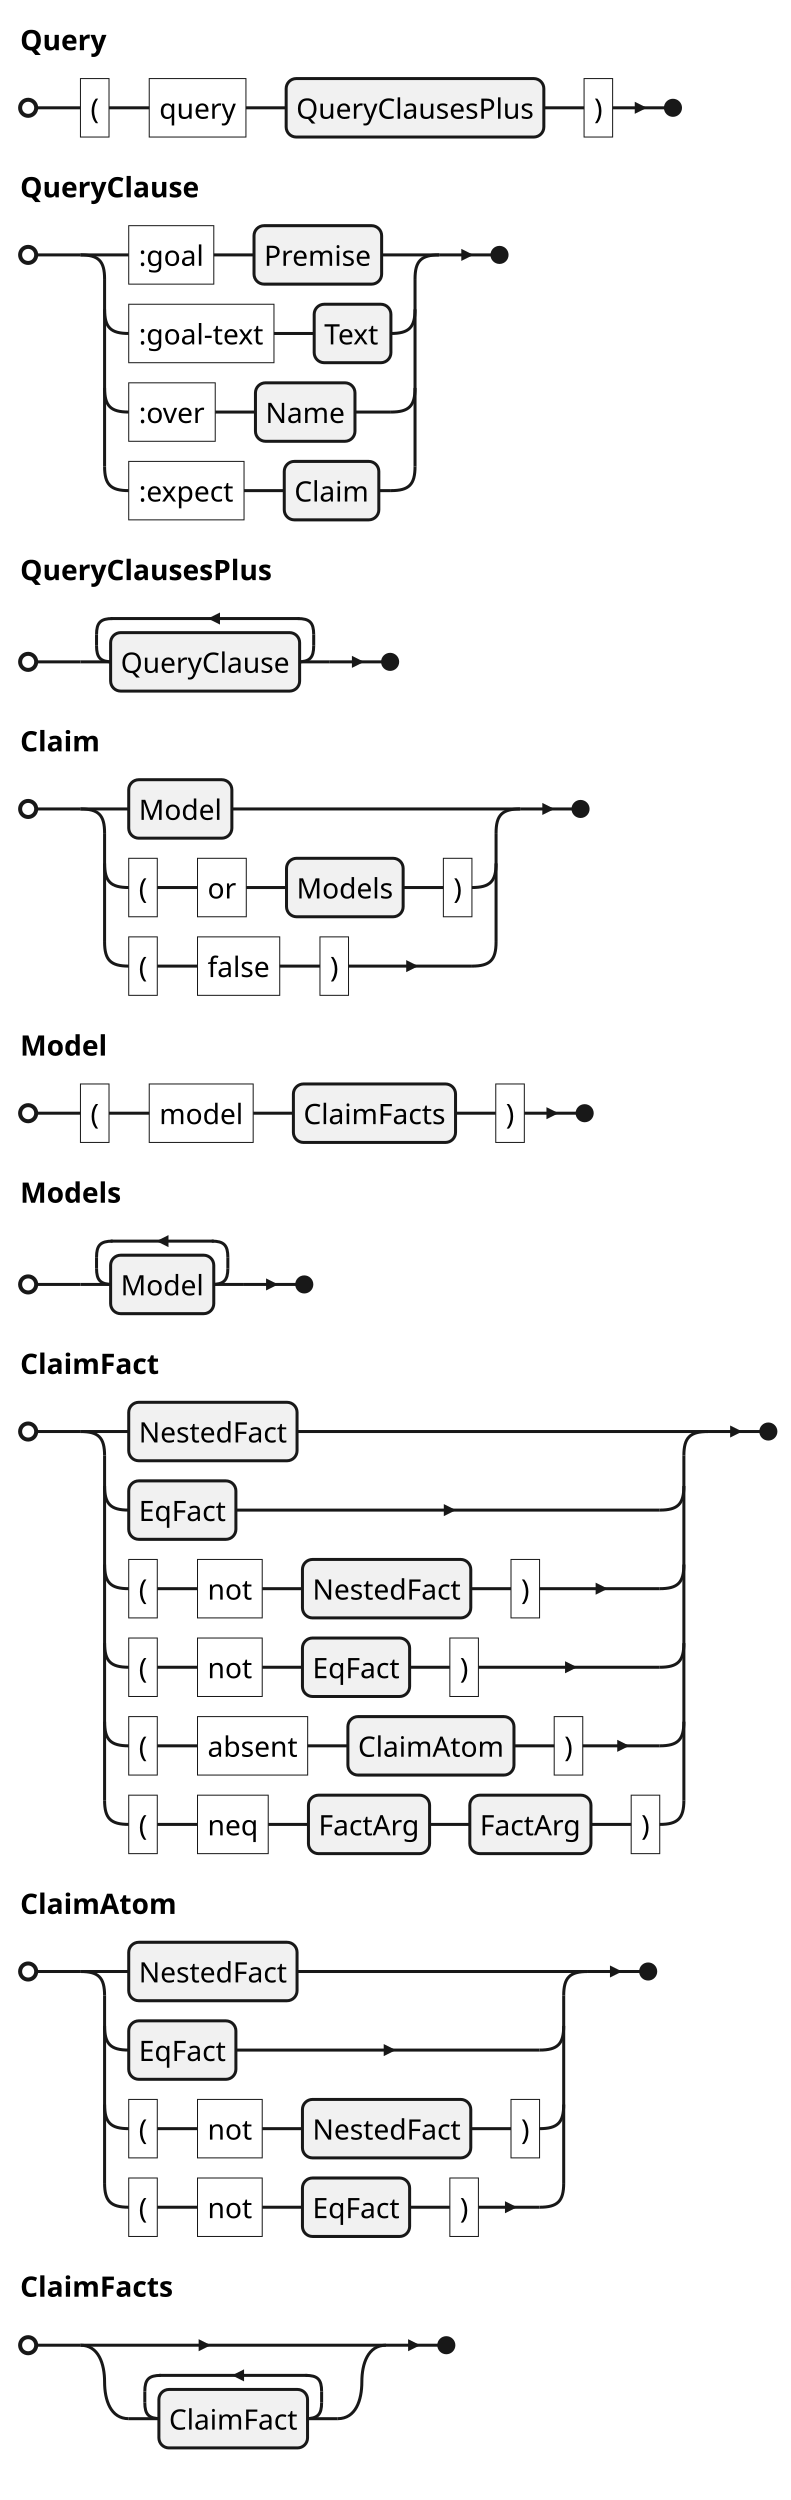
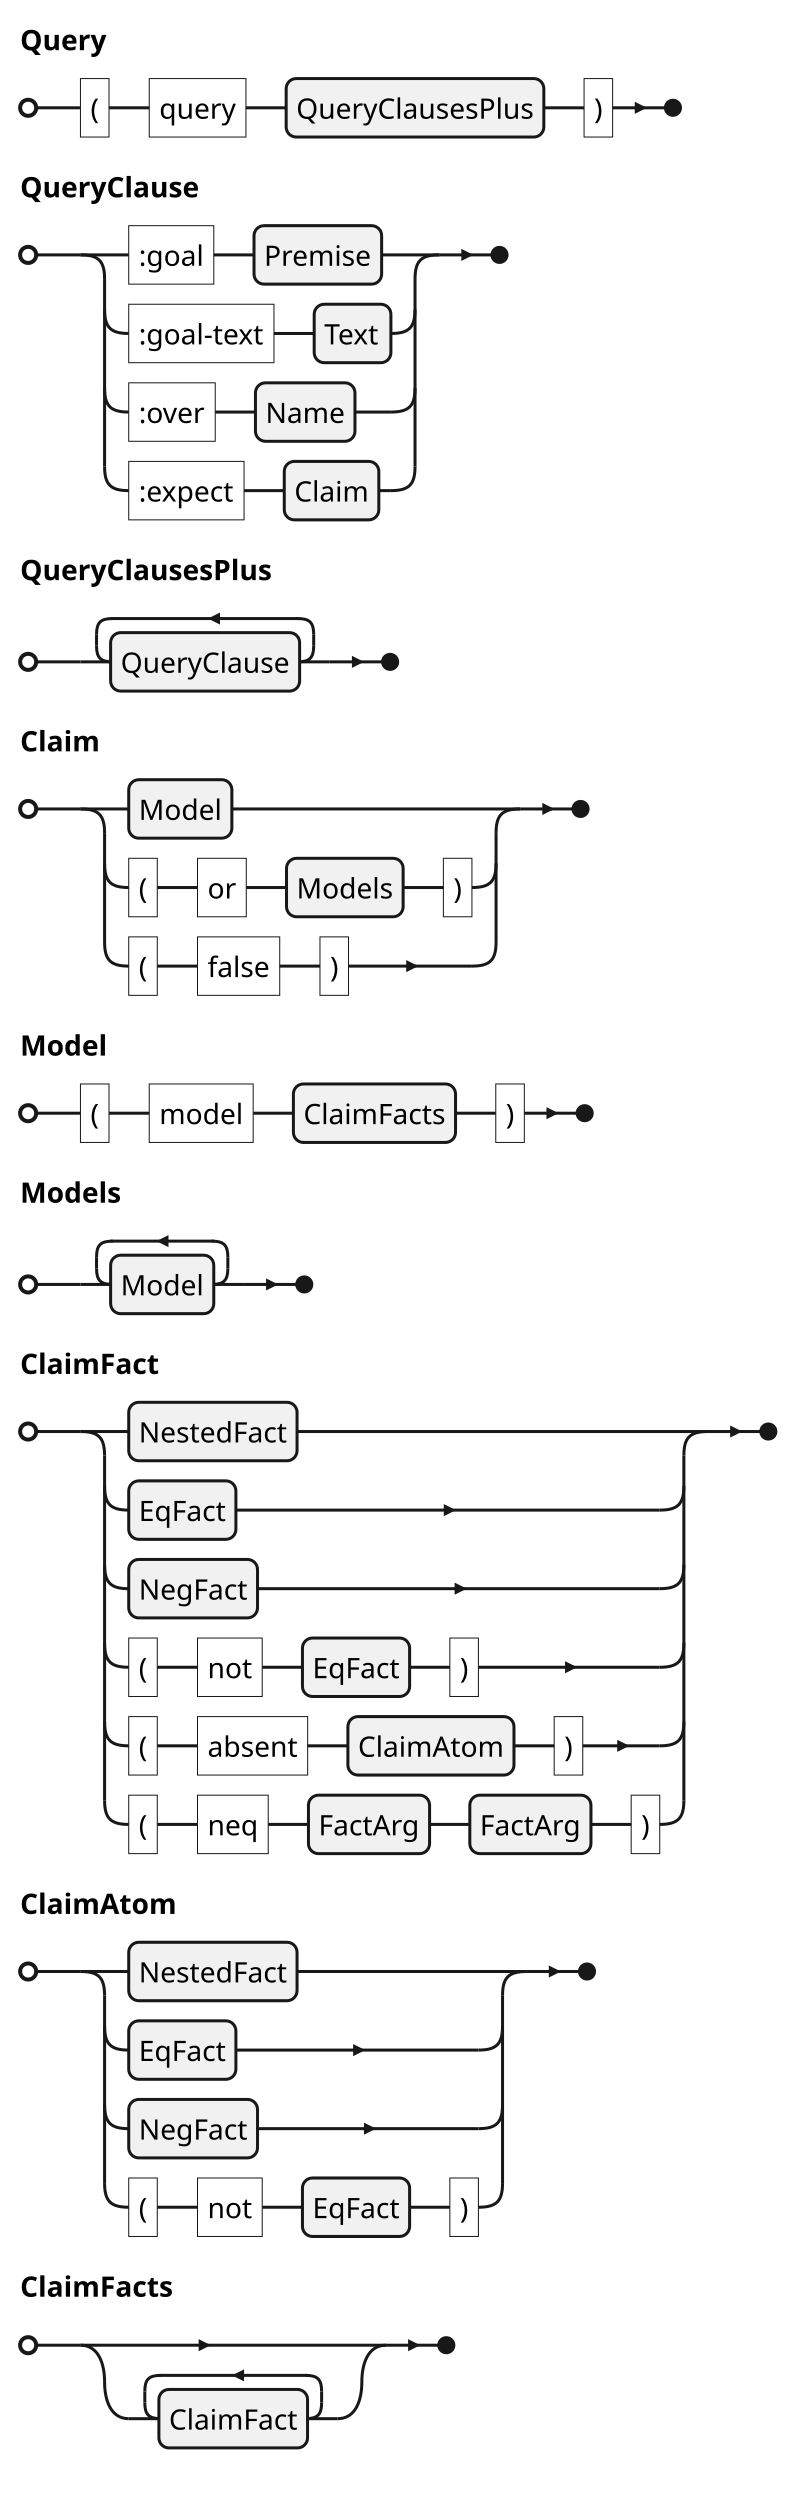
<svg xmlns="http://www.w3.org/2000/svg" version="1.1" data-diagram-type="EBNF" style="width:393px;height:1243px;background:#FFFFFF;" width="393px" height="1243px" viewBox="0 0 393 1243" zoomAndPan="magnify" preserveAspectRatio="none" contentStyleType="text/css">
  <defs />
  <g font-family="sans-serif" lengthAdjust="spacing">
    <text x="10" y="24.966" fill="#000" font-size="14" textLength="42.784" font-weight="700">Query</text>
    <line x1="40" y1="53.602" x2="40" y2="53.602" style="stroke:#181818;stroke-width:1.5;" />
    <rect x="40" y="39.068" width="14.2" height="29.068" fill="none" style="stroke:#181818;stroke-width:0.5;" />
    <text x="45" y="59.034" fill="#000" font-size="14">(</text>
    <line x1="54.2" y1="53.602" x2="74.2" y2="53.602" style="stroke:#181818;stroke-width:1.5;" />
    <rect x="74.2" y="39.068" width="48.08" height="29.068" fill="none" style="stroke:#181818;stroke-width:0.5;" />
    <text x="79.2" y="59.034" fill="#000" font-size="14" textLength="38.08">query</text>
    <line x1="122.28" y1="53.602" x2="142.28" y2="53.602" style="stroke:#181818;stroke-width:1.5;" />
    <rect x="142.28" y="39.068" width="128.118" height="29.068" fill="#F1F1F1" style="stroke:#181818;stroke-width:1.5;" rx="5" ry="5" />
    <text x="147.28" y="59.034" fill="#000" font-size="14" textLength="118.118">QueryClausesPlus</text>
    <line x1="270.397" y1="53.602" x2="290.397" y2="53.602" style="stroke:#181818;stroke-width:1.5;" />
    <rect x="290.397" y="39.068" width="14.2" height="29.068" fill="none" style="stroke:#181818;stroke-width:0.5;" />
    <text x="295.397" y="59.034" fill="#000" font-size="14">)</text>
    <ellipse cx="14" cy="53.602" rx="4" ry="4" fill="none" style="stroke:#181818;stroke-width:2;" />
    <ellipse cx="334.597" cy="53.602" rx="4" ry="4" fill="#181818" style="stroke:#181818;stroke-width:1;" />
    <line x1="18" y1="53.602" x2="40" y2="53.602" style="stroke:#181818;stroke-width:1.5;" />
    <line x1="304.597" y1="53.602" x2="330.597" y2="53.602" style="stroke:#181818;stroke-width:1.5;" />
    <path d="M315.597,53.602 L315.597,50.602 L321.597,53.602 L315.597,56.602 L315.597,53.602" fill="#181818" />
    <text x="10" y="98.102" fill="#000" font-size="14" textLength="88.816" font-weight="700">QueryClause</text>
    <line x1="64" y1="126.738" x2="64" y2="126.738" style="stroke:#181818;stroke-width:1.5;" />
    <rect x="64" y="112.204" width="42.298" height="29.068" fill="none" style="stroke:#181818;stroke-width:0.5;" />
    <text x="69" y="132.17" fill="#000" font-size="14" textLength="32.298">:goal</text>
    <line x1="106.298" y1="126.738" x2="126.298" y2="126.738" style="stroke:#181818;stroke-width:1.5;" />
    <rect x="126.298" y="112.204" width="63.452" height="29.068" fill="#F1F1F1" style="stroke:#181818;stroke-width:1.5;" rx="5" ry="5" />
    <text x="131.298" y="132.17" fill="#000" font-size="14" textLength="53.452">Premise</text>
    <line x1="40" y1="126.738" x2="64" y2="126.738" style="stroke:#181818;stroke-width:1.5;" />
    <line x1="189.75" y1="126.738" x2="218.356" y2="126.738" style="stroke:#181818;stroke-width:1.5;" />
    <line x1="64" y1="165.806" x2="64" y2="165.806" style="stroke:#181818;stroke-width:1.5;" />
    <rect x="64" y="151.272" width="72.216" height="29.068" fill="none" style="stroke:#181818;stroke-width:0.5;" />
    <text x="69" y="171.238" fill="#000" font-size="14" textLength="62.216">:goal-text</text>
    <line x1="136.216" y1="165.806" x2="156.216" y2="165.806" style="stroke:#181818;stroke-width:1.5;" />
    <rect x="156.216" y="151.272" width="38.14" height="29.068" fill="#F1F1F1" style="stroke:#181818;stroke-width:1.5;" rx="5" ry="5" />
    <text x="161.216" y="171.238" fill="#000" font-size="14" textLength="28.14">Text</text>
    <path d="M52,153.806 C52,162.806 55,165.806 64,165.806" style="stroke:#181818;stroke-width:1.5;" fill="none" />
    <line x1="194.356" y1="165.806" x2="194.356" y2="165.806" style="stroke:#181818;stroke-width:1.5;" />
    <path d="M206.356,153.806 C206.356,162.806 203.356,165.806 194.356,165.806" style="stroke:#181818;stroke-width:1.5;" fill="none" />
    <line x1="64" y1="204.874" x2="64" y2="204.874" style="stroke:#181818;stroke-width:1.5;" />
    <rect x="64" y="190.34" width="43.012" height="29.068" fill="none" style="stroke:#181818;stroke-width:0.5;" />
    <text x="69" y="210.306" fill="#000" font-size="14" textLength="33.012">:over</text>
    <line x1="107.012" y1="204.874" x2="127.012" y2="204.874" style="stroke:#181818;stroke-width:1.5;" />
    <rect x="127.012" y="190.34" width="49.48" height="29.068" fill="#F1F1F1" style="stroke:#181818;stroke-width:1.5;" rx="5" ry="5" />
    <text x="132.012" y="210.306" fill="#000" font-size="14" textLength="39.48">Name</text>
    <path d="M52,192.874 C52,201.874 55,204.874 64,204.874" style="stroke:#181818;stroke-width:1.5;" fill="none" />
    <line x1="176.492" y1="204.874" x2="194.356" y2="204.874" style="stroke:#181818;stroke-width:1.5;" />
    <path d="M206.356,192.874 C206.356,201.874 203.356,204.874 194.356,204.874" style="stroke:#181818;stroke-width:1.5;" fill="none" />
    <line x1="64" y1="243.941" x2="64" y2="243.941" style="stroke:#181818;stroke-width:1.5;" />
    <rect x="64" y="229.408" width="57.334" height="29.068" fill="none" style="stroke:#181818;stroke-width:0.5;" />
    <text x="69" y="249.373" fill="#000" font-size="14" textLength="47.334">:expect</text>
    <line x1="121.334" y1="243.941" x2="141.334" y2="243.941" style="stroke:#181818;stroke-width:1.5;" />
    <rect x="141.334" y="229.408" width="47.016" height="29.068" fill="#F1F1F1" style="stroke:#181818;stroke-width:1.5;" rx="5" ry="5" />
    <text x="146.334" y="249.373" fill="#000" font-size="14" textLength="37.016">Claim</text>
    <line x1="188.35" y1="243.941" x2="194.356" y2="243.941" style="stroke:#181818;stroke-width:1.5;" />
    <path d="M52,231.941 C52,240.941 55,243.941 64,243.941" style="stroke:#181818;stroke-width:1.5;" fill="none" />
    <line x1="52" y1="138.738" x2="52" y2="231.941" style="stroke:#181818;stroke-width:1.5;" />
    <path d="M40,126.738 C49,126.738 52,129.738 52,138.738" style="stroke:#181818;stroke-width:1.5;" fill="none" />
    <path d="M206.356,231.941 C206.356,240.941 203.356,243.941 194.356,243.941" style="stroke:#181818;stroke-width:1.5;" fill="none" />
    <line x1="206.356" y1="138.738" x2="206.356" y2="231.941" style="stroke:#181818;stroke-width:1.5;" />
    <path d="M206.356,138.738 C206.356,129.738 209.356,126.738 218.356,126.738" style="stroke:#181818;stroke-width:1.5;" fill="none" />
    <ellipse cx="14" cy="126.738" rx="4" ry="4" fill="none" style="stroke:#181818;stroke-width:2;" />
    <ellipse cx="248.356" cy="126.738" rx="4" ry="4" fill="#181818" style="stroke:#181818;stroke-width:1;" />
    <line x1="18" y1="126.738" x2="40" y2="126.738" style="stroke:#181818;stroke-width:1.5;" />
    <line x1="218.356" y1="126.738" x2="244.356" y2="126.738" style="stroke:#181818;stroke-width:1.5;" />
    <path d="M229.356,126.738 L229.356,123.738 L235.356,126.738 L229.356,129.738 L229.356,126.738" fill="#181818" />
    <text x="10" y="288.441" fill="#000" font-size="14" textLength="124.838" font-weight="700">QueryClausesPlus</text>
    <path d="M48,321.077 C48,327.077 50,329.077 56,329.077" style="stroke:#181818;stroke-width:1.5;" fill="none" />
    <line x1="48" y1="315.543" x2="48" y2="321.077" style="stroke:#181818;stroke-width:1.5;" />
    <path d="M48,315.543 C48,309.543 50,307.543 56,307.543" style="stroke:#181818;stroke-width:1.5;" fill="none" />
    <line x1="55" y1="307.543" x2="148.972" y2="307.543" style="stroke:#181818;stroke-width:1.5;" />
    <path d="M109.383,307.543 L109.383,304.543 L103.383,307.543 L109.383,310.543 L109.383,307.543" fill="#181818" />
    <path d="M155.972,321.077 C155.972,327.077 153.972,329.077 147.972,329.077" style="stroke:#181818;stroke-width:1.5;" fill="none" />
    <line x1="155.972" y1="315.543" x2="155.972" y2="321.077" style="stroke:#181818;stroke-width:1.5;" />
    <path d="M147.972,307.543 C153.972,307.543 155.972,309.543 155.972,315.543" style="stroke:#181818;stroke-width:1.5;" fill="none" />
    <line x1="40" y1="329.077" x2="55" y2="329.077" style="stroke:#181818;stroke-width:1.5;" />
    <line x1="148.972" y1="329.077" x2="163.972" y2="329.077" style="stroke:#181818;stroke-width:1.5;" />
    <rect x="55" y="314.543" width="93.972" height="29.068" fill="#F1F1F1" style="stroke:#181818;stroke-width:1.5;" rx="5" ry="5" />
    <text x="60" y="334.509" fill="#000" font-size="14" textLength="83.972">QueryClause</text>
    <ellipse cx="14" cy="329.077" rx="4" ry="4" fill="none" style="stroke:#181818;stroke-width:2;" />
    <ellipse cx="193.972" cy="329.077" rx="4" ry="4" fill="#181818" style="stroke:#181818;stroke-width:1;" />
    <line x1="18" y1="329.077" x2="40" y2="329.077" style="stroke:#181818;stroke-width:1.5;" />
    <line x1="163.972" y1="329.077" x2="189.972" y2="329.077" style="stroke:#181818;stroke-width:1.5;" />
    <path d="M174.972,329.077 L174.972,326.077 L180.972,329.077 L174.972,332.077 L174.972,329.077" fill="#181818" />
    <text x="10" y="373.577" fill="#000" font-size="14" textLength="39.382" font-weight="700">Claim</text>
    <rect x="64" y="387.679" width="51.286" height="29.068" fill="#F1F1F1" style="stroke:#181818;stroke-width:1.5;" rx="5" ry="5" />
    <text x="69" y="407.645" fill="#000" font-size="14" textLength="41.286">Model</text>
    <line x1="40" y1="402.213" x2="64" y2="402.213" style="stroke:#181818;stroke-width:1.5;" />
    <line x1="115.286" y1="402.213" x2="258.644" y2="402.213" style="stroke:#181818;stroke-width:1.5;" />
    <line x1="64" y1="441.281" x2="64" y2="441.281" style="stroke:#181818;stroke-width:1.5;" />
    <rect x="64" y="426.747" width="14.2" height="29.068" fill="none" style="stroke:#181818;stroke-width:0.5;" />
    <text x="69" y="446.713" fill="#000" font-size="14">(</text>
    <line x1="78.2" y1="441.281" x2="98.2" y2="441.281" style="stroke:#181818;stroke-width:1.5;" />
    <rect x="98.2" y="426.747" width="24.252" height="29.068" fill="none" style="stroke:#181818;stroke-width:0.5;" />
    <text x="103.2" y="446.713" fill="#000" font-size="14" textLength="14.252">or</text>
    <line x1="122.452" y1="441.281" x2="142.452" y2="441.281" style="stroke:#181818;stroke-width:1.5;" />
    <rect x="142.452" y="426.747" width="57.992" height="29.068" fill="#F1F1F1" style="stroke:#181818;stroke-width:1.5;" rx="5" ry="5" />
    <text x="147.452" y="446.713" fill="#000" font-size="14" textLength="47.992">Models</text>
    <line x1="200.444" y1="441.281" x2="220.444" y2="441.281" style="stroke:#181818;stroke-width:1.5;" />
    <rect x="220.444" y="426.747" width="14.2" height="29.068" fill="none" style="stroke:#181818;stroke-width:0.5;" />
    <text x="225.444" y="446.713" fill="#000" font-size="14">)</text>
    <path d="M52,429.281 C52,438.281 55,441.281 64,441.281" style="stroke:#181818;stroke-width:1.5;" fill="none" />
    <line x1="234.644" y1="441.281" x2="234.644" y2="441.281" style="stroke:#181818;stroke-width:1.5;" />
    <path d="M246.644,429.281 C246.644,438.281 243.644,441.281 234.644,441.281" style="stroke:#181818;stroke-width:1.5;" fill="none" />
    <line x1="64" y1="480.349" x2="64" y2="480.349" style="stroke:#181818;stroke-width:1.5;" />
    <rect x="64" y="465.815" width="14.2" height="29.068" fill="none" style="stroke:#181818;stroke-width:0.5;" />
    <text x="69" y="485.781" fill="#000" font-size="14">(</text>
    <line x1="78.2" y1="480.349" x2="98.2" y2="480.349" style="stroke:#181818;stroke-width:1.5;" />
    <rect x="98.2" y="465.815" width="40.884" height="29.068" fill="none" style="stroke:#181818;stroke-width:0.5;" />
    <text x="103.2" y="485.781" fill="#000" font-size="14" textLength="30.884">false</text>
    <line x1="139.084" y1="480.349" x2="159.084" y2="480.349" style="stroke:#181818;stroke-width:1.5;" />
    <rect x="159.084" y="465.815" width="14.2" height="29.068" fill="none" style="stroke:#181818;stroke-width:0.5;" />
    <text x="164.084" y="485.781" fill="#000" font-size="14">)</text>
    <line x1="173.284" y1="480.349" x2="234.644" y2="480.349" style="stroke:#181818;stroke-width:1.5;" />
    <path d="M201.964,480.349 L201.964,477.349 L207.964,480.349 L201.964,483.349 L201.964,480.349" fill="#181818" />
    <path d="M52,468.349 C52,477.349 55,480.349 64,480.349" style="stroke:#181818;stroke-width:1.5;" fill="none" />
    <line x1="52" y1="414.213" x2="52" y2="468.349" style="stroke:#181818;stroke-width:1.5;" />
    <path d="M40,402.213 C49,402.213 52,405.213 52,414.213" style="stroke:#181818;stroke-width:1.5;" fill="none" />
    <path d="M246.644,468.349 C246.644,477.349 243.644,480.349 234.644,480.349" style="stroke:#181818;stroke-width:1.5;" fill="none" />
    <line x1="246.644" y1="414.213" x2="246.644" y2="468.349" style="stroke:#181818;stroke-width:1.5;" />
    <path d="M246.644,414.213 C246.644,405.213 249.644,402.213 258.644,402.213" style="stroke:#181818;stroke-width:1.5;" fill="none" />
    <ellipse cx="14" cy="402.213" rx="4" ry="4" fill="none" style="stroke:#181818;stroke-width:2;" />
    <ellipse cx="288.644" cy="402.213" rx="4" ry="4" fill="#181818" style="stroke:#181818;stroke-width:1;" />
    <line x1="18" y1="402.213" x2="40" y2="402.213" style="stroke:#181818;stroke-width:1.5;" />
    <line x1="258.644" y1="402.213" x2="284.644" y2="402.213" style="stroke:#181818;stroke-width:1.5;" />
    <path d="M269.644,402.213 L269.644,399.213 L275.644,402.213 L269.644,405.213 L269.644,402.213" fill="#181818" />
    <text x="10" y="524.849" fill="#000" font-size="14" textLength="43.33" font-weight="700">Model</text>
    <line x1="40" y1="553.485" x2="40" y2="553.485" style="stroke:#181818;stroke-width:1.5;" />
    <rect x="40" y="538.951" width="14.2" height="29.068" fill="none" style="stroke:#181818;stroke-width:0.5;" />
    <text x="45" y="558.917" fill="#000" font-size="14">(</text>
    <line x1="54.2" y1="553.485" x2="74.2" y2="553.485" style="stroke:#181818;stroke-width:1.5;" />
    <rect x="74.2" y="538.951" width="51.678" height="29.068" fill="none" style="stroke:#181818;stroke-width:0.5;" />
    <text x="79.2" y="558.917" fill="#000" font-size="14" textLength="41.678">model</text>
    <line x1="125.878" y1="553.485" x2="145.878" y2="553.485" style="stroke:#181818;stroke-width:1.5;" />
    <rect x="145.878" y="538.951" width="80.616" height="29.068" fill="#F1F1F1" style="stroke:#181818;stroke-width:1.5;" rx="5" ry="5" />
    <text x="150.878" y="558.917" fill="#000" font-size="14" textLength="70.616">ClaimFacts</text>
    <line x1="226.494" y1="553.485" x2="246.494" y2="553.485" style="stroke:#181818;stroke-width:1.5;" />
    <rect x="246.494" y="538.951" width="14.2" height="29.068" fill="none" style="stroke:#181818;stroke-width:0.5;" />
    <text x="251.494" y="558.917" fill="#000" font-size="14">)</text>
    <ellipse cx="14" cy="553.485" rx="4" ry="4" fill="none" style="stroke:#181818;stroke-width:2;" />
    <ellipse cx="290.694" cy="553.485" rx="4" ry="4" fill="#181818" style="stroke:#181818;stroke-width:1;" />
    <line x1="18" y1="553.485" x2="40" y2="553.485" style="stroke:#181818;stroke-width:1.5;" />
    <line x1="260.694" y1="553.485" x2="286.694" y2="553.485" style="stroke:#181818;stroke-width:1.5;" />
    <path d="M271.694,553.485 L271.694,550.485 L277.694,553.485 L271.694,556.485 L271.694,553.485" fill="#181818" />
    <text x="10" y="597.985" fill="#000" font-size="14" textLength="50.358" font-weight="700">Models</text>
    <path d="M48,630.621 C48,636.621 50,638.621 56,638.621" style="stroke:#181818;stroke-width:1.5;" fill="none" />
    <line x1="48" y1="625.087" x2="48" y2="630.621" style="stroke:#181818;stroke-width:1.5;" />
    <path d="M48,625.087 C48,619.087 50,617.087 56,617.087" style="stroke:#181818;stroke-width:1.5;" fill="none" />
    <line x1="55" y1="617.087" x2="106.286" y2="617.087" style="stroke:#181818;stroke-width:1.5;" />
    <path d="M83.772,617.087 L83.772,614.087 L77.772,617.087 L83.772,620.087 L83.772,617.087" fill="#181818" />
    <path d="M113.286,630.621 C113.286,636.621 111.286,638.621 105.286,638.621" style="stroke:#181818;stroke-width:1.5;" fill="none" />
    <line x1="113.286" y1="625.087" x2="113.286" y2="630.621" style="stroke:#181818;stroke-width:1.5;" />
    <path d="M105.286,617.087 C111.286,617.087 113.286,619.087 113.286,625.087" style="stroke:#181818;stroke-width:1.5;" fill="none" />
    <line x1="40" y1="638.621" x2="55" y2="638.621" style="stroke:#181818;stroke-width:1.5;" />
    <line x1="106.286" y1="638.621" x2="121.286" y2="638.621" style="stroke:#181818;stroke-width:1.5;" />
    <rect x="55" y="624.087" width="51.286" height="29.068" fill="#F1F1F1" style="stroke:#181818;stroke-width:1.5;" rx="5" ry="5" />
    <text x="60" y="644.053" fill="#000" font-size="14" textLength="41.286">Model</text>
    <ellipse cx="14" cy="638.621" rx="4" ry="4" fill="none" style="stroke:#181818;stroke-width:2;" />
    <ellipse cx="151.286" cy="638.621" rx="4" ry="4" fill="#181818" style="stroke:#181818;stroke-width:1;" />
    <line x1="18" y1="638.621" x2="40" y2="638.621" style="stroke:#181818;stroke-width:1.5;" />
    <line x1="121.286" y1="638.621" x2="147.286" y2="638.621" style="stroke:#181818;stroke-width:1.5;" />
    <path d="M132.286,638.621 L132.286,635.621 L138.286,638.621 L132.286,641.621 L132.286,638.621" fill="#181818" />
    <text x="10" y="683.121" fill="#000" font-size="14" textLength="68.754" font-weight="700">ClaimFact</text>
    <rect x="64" y="697.223" width="83.696" height="29.068" fill="#F1F1F1" style="stroke:#181818;stroke-width:1.5;" rx="5" ry="5" />
    <text x="69" y="717.188" fill="#000" font-size="14" textLength="73.696">NestedFact</text>
    <line x1="40" y1="711.756" x2="64" y2="711.756" style="stroke:#181818;stroke-width:1.5;" />
    <line x1="147.696" y1="711.756" x2="352.022" y2="711.756" style="stroke:#181818;stroke-width:1.5;" />
    <rect x="64" y="736.29" width="53.288" height="29.068" fill="#F1F1F1" style="stroke:#181818;stroke-width:1.5;" rx="5" ry="5" />
    <text x="69" y="756.256" fill="#000" font-size="14" textLength="43.288">EqFact</text>
    <path d="M52,738.824 C52,747.824 55,750.824 64,750.824" style="stroke:#181818;stroke-width:1.5;" fill="none" />
    <line x1="117.288" y1="750.824" x2="328.022" y2="750.824" style="stroke:#181818;stroke-width:1.5;" />
    <path d="M220.655,750.824 L220.655,747.824 L226.655,750.824 L220.655,753.824 L220.655,750.824" fill="#181818" />
    <path d="M340.022,738.824 C340.022,747.824 337.022,750.824 328.022,750.824" style="stroke:#181818;stroke-width:1.5;" fill="none" />
-     <line x1="64" y1="789.892" x2="64" y2="789.892" style="stroke:#181818;stroke-width:1.5;" />
-     <rect x="64" y="775.358" width="14.2" height="29.068" fill="none" style="stroke:#181818;stroke-width:0.5;" />
-     <text x="69" y="795.324" fill="#000" font-size="14">(</text>
-     <line x1="78.2" y1="789.892" x2="98.2" y2="789.892" style="stroke:#181818;stroke-width:1.5;" />
-     <rect x="98.2" y="775.358" width="32.176" height="29.068" fill="none" style="stroke:#181818;stroke-width:0.5;" />
-     <text x="103.2" y="795.324" fill="#000" font-size="14" textLength="22.176">not</text>
-     <line x1="130.376" y1="789.892" x2="150.376" y2="789.892" style="stroke:#181818;stroke-width:1.5;" />
-     <rect x="150.376" y="775.358" width="83.696" height="29.068" fill="#F1F1F1" style="stroke:#181818;stroke-width:1.5;" rx="5" ry="5" />
-     <text x="155.376" y="795.324" fill="#000" font-size="14" textLength="73.696">NestedFact</text>
-     <line x1="234.072" y1="789.892" x2="254.072" y2="789.892" style="stroke:#181818;stroke-width:1.5;" />
-     <rect x="254.072" y="775.358" width="14.2" height="29.068" fill="none" style="stroke:#181818;stroke-width:0.5;" />
-     <text x="259.072" y="795.324" fill="#000" font-size="14">)</text>
+     <rect x="64" y="775.358" width="64.04" height="29.068" fill="#F1F1F1" style="stroke:#181818;stroke-width:1.5;" rx="5" ry="5" />
+     <text x="69" y="795.324" fill="#000" font-size="14" textLength="54.04">NegFact</text>
    <path d="M52,777.892 C52,786.892 55,789.892 64,789.892" style="stroke:#181818;stroke-width:1.5;" fill="none" />
-     <line x1="268.272" y1="789.892" x2="328.022" y2="789.892" style="stroke:#181818;stroke-width:1.5;" />
-     <path d="M296.147,789.892 L296.147,786.892 L302.147,789.892 L296.147,792.892 L296.147,789.892" fill="#181818" />
+     <line x1="128.04" y1="789.892" x2="328.022" y2="789.892" style="stroke:#181818;stroke-width:1.5;" />
+     <path d="M226.031,789.892 L226.031,786.892 L232.031,789.892 L226.031,792.892 L226.031,789.892" fill="#181818" />
    <path d="M340.022,777.892 C340.022,786.892 337.022,789.892 328.022,789.892" style="stroke:#181818;stroke-width:1.5;" fill="none" />
    <line x1="64" y1="828.96" x2="64" y2="828.96" style="stroke:#181818;stroke-width:1.5;" />
    <rect x="64" y="814.426" width="14.2" height="29.068" fill="none" style="stroke:#181818;stroke-width:0.5;" />
    <text x="69" y="834.392" fill="#000" font-size="14">(</text>
    <line x1="78.2" y1="828.96" x2="98.2" y2="828.96" style="stroke:#181818;stroke-width:1.5;" />
    <rect x="98.2" y="814.426" width="32.176" height="29.068" fill="none" style="stroke:#181818;stroke-width:0.5;" />
    <text x="103.2" y="834.392" fill="#000" font-size="14" textLength="22.176">not</text>
    <line x1="130.376" y1="828.96" x2="150.376" y2="828.96" style="stroke:#181818;stroke-width:1.5;" />
    <rect x="150.376" y="814.426" width="53.288" height="29.068" fill="#F1F1F1" style="stroke:#181818;stroke-width:1.5;" rx="5" ry="5" />
    <text x="155.376" y="834.392" fill="#000" font-size="14" textLength="43.288">EqFact</text>
    <line x1="203.664" y1="828.96" x2="223.664" y2="828.96" style="stroke:#181818;stroke-width:1.5;" />
    <rect x="223.664" y="814.426" width="14.2" height="29.068" fill="none" style="stroke:#181818;stroke-width:0.5;" />
    <text x="228.664" y="834.392" fill="#000" font-size="14">)</text>
    <path d="M52,816.96 C52,825.96 55,828.96 64,828.96" style="stroke:#181818;stroke-width:1.5;" fill="none" />
    <line x1="237.864" y1="828.96" x2="328.022" y2="828.96" style="stroke:#181818;stroke-width:1.5;" />
    <path d="M280.943,828.96 L280.943,825.96 L286.943,828.96 L280.943,831.96 L280.943,828.96" fill="#181818" />
    <path d="M340.022,816.96 C340.022,825.96 337.022,828.96 328.022,828.96" style="stroke:#181818;stroke-width:1.5;" fill="none" />
    <line x1="64" y1="868.028" x2="64" y2="868.028" style="stroke:#181818;stroke-width:1.5;" />
    <rect x="64" y="853.494" width="14.2" height="29.068" fill="none" style="stroke:#181818;stroke-width:0.5;" />
    <text x="69" y="873.46" fill="#000" font-size="14">(</text>
    <line x1="78.2" y1="868.028" x2="98.2" y2="868.028" style="stroke:#181818;stroke-width:1.5;" />
    <rect x="98.2" y="853.494" width="54.772" height="29.068" fill="none" style="stroke:#181818;stroke-width:0.5;" />
    <text x="103.2" y="873.46" fill="#000" font-size="14" textLength="44.772">absent</text>
    <line x1="152.972" y1="868.028" x2="172.972" y2="868.028" style="stroke:#181818;stroke-width:1.5;" />
    <rect x="172.972" y="853.494" width="82.576" height="29.068" fill="#F1F1F1" style="stroke:#181818;stroke-width:1.5;" rx="5" ry="5" />
    <text x="177.972" y="873.46" fill="#000" font-size="14" textLength="72.576">ClaimAtom</text>
    <line x1="255.548" y1="868.028" x2="275.548" y2="868.028" style="stroke:#181818;stroke-width:1.5;" />
    <rect x="275.548" y="853.494" width="14.2" height="29.068" fill="none" style="stroke:#181818;stroke-width:0.5;" />
    <text x="280.548" y="873.46" fill="#000" font-size="14">)</text>
    <path d="M52,856.028 C52,865.028 55,868.028 64,868.028" style="stroke:#181818;stroke-width:1.5;" fill="none" />
    <line x1="289.748" y1="868.028" x2="328.022" y2="868.028" style="stroke:#181818;stroke-width:1.5;" />
    <path d="M306.885,868.028 L306.885,865.028 L312.885,868.028 L306.885,871.028 L306.885,868.028" fill="#181818" />
    <path d="M340.022,856.028 C340.022,865.028 337.022,868.028 328.022,868.028" style="stroke:#181818;stroke-width:1.5;" fill="none" />
    <line x1="64" y1="907.096" x2="64" y2="907.096" style="stroke:#181818;stroke-width:1.5;" />
    <rect x="64" y="892.562" width="14.2" height="29.068" fill="none" style="stroke:#181818;stroke-width:0.5;" />
    <text x="69" y="912.528" fill="#000" font-size="14">(</text>
    <line x1="78.2" y1="907.096" x2="98.2" y2="907.096" style="stroke:#181818;stroke-width:1.5;" />
    <rect x="98.2" y="892.562" width="35.158" height="29.068" fill="none" style="stroke:#181818;stroke-width:0.5;" />
    <text x="103.2" y="912.528" fill="#000" font-size="14" textLength="25.158">neq</text>
    <line x1="133.358" y1="907.096" x2="153.358" y2="907.096" style="stroke:#181818;stroke-width:1.5;" />
    <rect x="153.358" y="892.562" width="60.232" height="29.068" fill="#F1F1F1" style="stroke:#181818;stroke-width:1.5;" rx="5" ry="5" />
    <text x="158.358" y="912.528" fill="#000" font-size="14" textLength="50.232">FactArg</text>
    <line x1="213.59" y1="907.096" x2="233.59" y2="907.096" style="stroke:#181818;stroke-width:1.5;" />
    <rect x="233.59" y="892.562" width="60.232" height="29.068" fill="#F1F1F1" style="stroke:#181818;stroke-width:1.5;" rx="5" ry="5" />
    <text x="238.59" y="912.528" fill="#000" font-size="14" textLength="50.232">FactArg</text>
    <line x1="293.822" y1="907.096" x2="313.822" y2="907.096" style="stroke:#181818;stroke-width:1.5;" />
    <rect x="313.822" y="892.562" width="14.2" height="29.068" fill="none" style="stroke:#181818;stroke-width:0.5;" />
    <text x="318.822" y="912.528" fill="#000" font-size="14">)</text>
    <line x1="328.022" y1="907.096" x2="328.022" y2="907.096" style="stroke:#181818;stroke-width:1.5;" />
    <path d="M52,895.096 C52,904.096 55,907.096 64,907.096" style="stroke:#181818;stroke-width:1.5;" fill="none" />
    <line x1="52" y1="723.756" x2="52" y2="895.096" style="stroke:#181818;stroke-width:1.5;" />
    <path d="M40,711.756 C49,711.756 52,714.756 52,723.756" style="stroke:#181818;stroke-width:1.5;" fill="none" />
    <path d="M340.022,895.096 C340.022,904.096 337.022,907.096 328.022,907.096" style="stroke:#181818;stroke-width:1.5;" fill="none" />
    <line x1="340.022" y1="723.756" x2="340.022" y2="895.096" style="stroke:#181818;stroke-width:1.5;" />
    <path d="M340.022,723.756 C340.022,714.756 343.022,711.756 352.022,711.756" style="stroke:#181818;stroke-width:1.5;" fill="none" />
    <ellipse cx="14" cy="711.756" rx="4" ry="4" fill="none" style="stroke:#181818;stroke-width:2;" />
    <ellipse cx="382.022" cy="711.756" rx="4" ry="4" fill="#181818" style="stroke:#181818;stroke-width:1;" />
    <line x1="18" y1="711.756" x2="40" y2="711.756" style="stroke:#181818;stroke-width:1.5;" />
    <line x1="352.022" y1="711.756" x2="378.022" y2="711.756" style="stroke:#181818;stroke-width:1.5;" />
    <path d="M363.022,711.756 L363.022,708.756 L369.022,711.756 L363.022,714.756 L363.022,711.756" fill="#181818" />
    <text x="10" y="951.596" fill="#000" font-size="14" textLength="77.546" font-weight="700">ClaimAtom</text>
    <rect x="64" y="965.698" width="83.696" height="29.068" fill="#F1F1F1" style="stroke:#181818;stroke-width:1.5;" rx="5" ry="5" />
    <text x="69" y="985.664" fill="#000" font-size="14" textLength="73.696">NestedFact</text>
    <line x1="40" y1="980.232" x2="64" y2="980.232" style="stroke:#181818;stroke-width:1.5;" />
-     <line x1="147.696" y1="980.232" x2="292.272" y2="980.232" style="stroke:#181818;stroke-width:1.5;" />
+     <line x1="147.696" y1="980.232" x2="261.864" y2="980.232" style="stroke:#181818;stroke-width:1.5;" />
    <rect x="64" y="1004.766" width="53.288" height="29.068" fill="#F1F1F1" style="stroke:#181818;stroke-width:1.5;" rx="5" ry="5" />
    <text x="69" y="1024.732" fill="#000" font-size="14" textLength="43.288">EqFact</text>
    <path d="M52,1007.3 C52,1016.3 55,1019.3 64,1019.3" style="stroke:#181818;stroke-width:1.5;" fill="none" />
-     <line x1="117.288" y1="1019.3" x2="268.272" y2="1019.3" style="stroke:#181818;stroke-width:1.5;" />
-     <path d="M190.78,1019.3 L190.78,1016.3 L196.78,1019.3 L190.78,1022.3 L190.78,1019.3" fill="#181818" />
-     <path d="M280.272,1007.3 C280.272,1016.3 277.272,1019.3 268.272,1019.3" style="stroke:#181818;stroke-width:1.5;" fill="none" />
-     <line x1="64" y1="1058.368" x2="64" y2="1058.368" style="stroke:#181818;stroke-width:1.5;" />
-     <rect x="64" y="1043.834" width="14.2" height="29.068" fill="none" style="stroke:#181818;stroke-width:0.5;" />
-     <text x="69" y="1063.8" fill="#000" font-size="14">(</text>
-     <line x1="78.2" y1="1058.368" x2="98.2" y2="1058.368" style="stroke:#181818;stroke-width:1.5;" />
-     <rect x="98.2" y="1043.834" width="32.176" height="29.068" fill="none" style="stroke:#181818;stroke-width:0.5;" />
-     <text x="103.2" y="1063.8" fill="#000" font-size="14" textLength="22.176">not</text>
-     <line x1="130.376" y1="1058.368" x2="150.376" y2="1058.368" style="stroke:#181818;stroke-width:1.5;" />
-     <rect x="150.376" y="1043.834" width="83.696" height="29.068" fill="#F1F1F1" style="stroke:#181818;stroke-width:1.5;" rx="5" ry="5" />
-     <text x="155.376" y="1063.8" fill="#000" font-size="14" textLength="73.696">NestedFact</text>
-     <line x1="234.072" y1="1058.368" x2="254.072" y2="1058.368" style="stroke:#181818;stroke-width:1.5;" />
-     <rect x="254.072" y="1043.834" width="14.2" height="29.068" fill="none" style="stroke:#181818;stroke-width:0.5;" />
-     <text x="259.072" y="1063.8" fill="#000" font-size="14">)</text>
+     <line x1="117.288" y1="1019.3" x2="237.864" y2="1019.3" style="stroke:#181818;stroke-width:1.5;" />
+     <path d="M175.576,1019.3 L175.576,1016.3 L181.576,1019.3 L175.576,1022.3 L175.576,1019.3" fill="#181818" />
+     <path d="M249.864,1007.3 C249.864,1016.3 246.864,1019.3 237.864,1019.3" style="stroke:#181818;stroke-width:1.5;" fill="none" />
+     <rect x="64" y="1043.834" width="64.04" height="29.068" fill="#F1F1F1" style="stroke:#181818;stroke-width:1.5;" rx="5" ry="5" />
+     <text x="69" y="1063.8" fill="#000" font-size="14" textLength="54.04">NegFact</text>
    <path d="M52,1046.368 C52,1055.368 55,1058.368 64,1058.368" style="stroke:#181818;stroke-width:1.5;" fill="none" />
-     <line x1="268.272" y1="1058.368" x2="268.272" y2="1058.368" style="stroke:#181818;stroke-width:1.5;" />
-     <path d="M280.272,1046.368 C280.272,1055.368 277.272,1058.368 268.272,1058.368" style="stroke:#181818;stroke-width:1.5;" fill="none" />
+     <line x1="128.04" y1="1058.368" x2="237.864" y2="1058.368" style="stroke:#181818;stroke-width:1.5;" />
+     <path d="M180.952,1058.368 L180.952,1055.368 L186.952,1058.368 L180.952,1061.368 L180.952,1058.368" fill="#181818" />
+     <path d="M249.864,1046.368 C249.864,1055.368 246.864,1058.368 237.864,1058.368" style="stroke:#181818;stroke-width:1.5;" fill="none" />
    <line x1="64" y1="1097.436" x2="64" y2="1097.436" style="stroke:#181818;stroke-width:1.5;" />
    <rect x="64" y="1082.902" width="14.2" height="29.068" fill="none" style="stroke:#181818;stroke-width:0.5;" />
    <text x="69" y="1102.868" fill="#000" font-size="14">(</text>
    <line x1="78.2" y1="1097.436" x2="98.2" y2="1097.436" style="stroke:#181818;stroke-width:1.5;" />
    <rect x="98.2" y="1082.902" width="32.176" height="29.068" fill="none" style="stroke:#181818;stroke-width:0.5;" />
    <text x="103.2" y="1102.868" fill="#000" font-size="14" textLength="22.176">not</text>
    <line x1="130.376" y1="1097.436" x2="150.376" y2="1097.436" style="stroke:#181818;stroke-width:1.5;" />
    <rect x="150.376" y="1082.902" width="53.288" height="29.068" fill="#F1F1F1" style="stroke:#181818;stroke-width:1.5;" rx="5" ry="5" />
    <text x="155.376" y="1102.868" fill="#000" font-size="14" textLength="43.288">EqFact</text>
    <line x1="203.664" y1="1097.436" x2="223.664" y2="1097.436" style="stroke:#181818;stroke-width:1.5;" />
    <rect x="223.664" y="1082.902" width="14.2" height="29.068" fill="none" style="stroke:#181818;stroke-width:0.5;" />
    <text x="228.664" y="1102.868" fill="#000" font-size="14">)</text>
-     <line x1="237.864" y1="1097.436" x2="268.272" y2="1097.436" style="stroke:#181818;stroke-width:1.5;" />
-     <path d="M251.068,1097.436 L251.068,1094.436 L257.068,1097.436 L251.068,1100.436 L251.068,1097.436" fill="#181818" />
+     <line x1="237.864" y1="1097.436" x2="237.864" y2="1097.436" style="stroke:#181818;stroke-width:1.5;" />
    <path d="M52,1085.436 C52,1094.436 55,1097.436 64,1097.436" style="stroke:#181818;stroke-width:1.5;" fill="none" />
    <line x1="52" y1="992.232" x2="52" y2="1085.436" style="stroke:#181818;stroke-width:1.5;" />
    <path d="M40,980.232 C49,980.232 52,983.232 52,992.232" style="stroke:#181818;stroke-width:1.5;" fill="none" />
-     <path d="M280.272,1085.436 C280.272,1094.436 277.272,1097.436 268.272,1097.436" style="stroke:#181818;stroke-width:1.5;" fill="none" />
-     <line x1="280.272" y1="992.232" x2="280.272" y2="1085.436" style="stroke:#181818;stroke-width:1.5;" />
-     <path d="M280.272,992.232 C280.272,983.232 283.272,980.232 292.272,980.232" style="stroke:#181818;stroke-width:1.5;" fill="none" />
+     <path d="M249.864,1085.436 C249.864,1094.436 246.864,1097.436 237.864,1097.436" style="stroke:#181818;stroke-width:1.5;" fill="none" />
+     <line x1="249.864" y1="992.232" x2="249.864" y2="1085.436" style="stroke:#181818;stroke-width:1.5;" />
+     <path d="M249.864,992.232 C249.864,983.232 252.864,980.232 261.864,980.232" style="stroke:#181818;stroke-width:1.5;" fill="none" />
    <ellipse cx="14" cy="980.232" rx="4" ry="4" fill="none" style="stroke:#181818;stroke-width:2;" />
-     <ellipse cx="322.272" cy="980.232" rx="4" ry="4" fill="#181818" style="stroke:#181818;stroke-width:1;" />
+     <ellipse cx="291.864" cy="980.232" rx="4" ry="4" fill="#181818" style="stroke:#181818;stroke-width:1;" />
    <line x1="18" y1="980.232" x2="40" y2="980.232" style="stroke:#181818;stroke-width:1.5;" />
-     <line x1="292.272" y1="980.232" x2="318.272" y2="980.232" style="stroke:#181818;stroke-width:1.5;" />
-     <path d="M303.272,980.232 L303.272,977.232 L309.272,980.232 L303.272,983.232 L303.272,980.232" fill="#181818" />
+     <line x1="261.864" y1="980.232" x2="287.864" y2="980.232" style="stroke:#181818;stroke-width:1.5;" />
+     <path d="M272.864,980.232 L272.864,977.232 L278.864,980.232 L272.864,983.232 L272.864,980.232" fill="#181818" />
    <text x="10" y="1141.936" fill="#000" font-size="14" textLength="75.782" font-weight="700">ClaimFacts</text>
    <line x1="40" y1="1166.038" x2="191.91" y2="1166.038" style="stroke:#181818;stroke-width:1.5;" />
    <path d="M98.764,1166.038 L98.764,1163.038 L104.764,1166.038 L98.764,1169.038 L98.764,1166.038" fill="#181818" />
    <path d="M40,1166.038 C49,1166.038 52,1175.304 52,1184.304 C52,1193.304 55,1202.571 64,1202.571" style="stroke:#181818;stroke-width:1.5;" fill="none" />
    <path d="M167.91,1202.571 C176.91,1202.571 179.91,1193.304 179.91,1184.304 C179.91,1175.304 182.91,1166.038 191.91,1166.038" style="stroke:#181818;stroke-width:1.5;" fill="none" />
    <path d="M72,1194.571 C72,1200.571 74,1202.571 80,1202.571" style="stroke:#181818;stroke-width:1.5;" fill="none" />
    <line x1="72" y1="1189.038" x2="72" y2="1194.571" style="stroke:#181818;stroke-width:1.5;" />
    <path d="M72,1189.038 C72,1183.038 74,1181.038 80,1181.038" style="stroke:#181818;stroke-width:1.5;" fill="none" />
    <line x1="79" y1="1181.038" x2="152.91" y2="1181.038" style="stroke:#181818;stroke-width:1.5;" />
    <path d="M121.346,1181.038 L121.346,1178.038 L115.346,1181.038 L121.346,1184.038 L121.346,1181.038" fill="#181818" />
    <path d="M159.91,1194.571 C159.91,1200.571 157.91,1202.571 151.91,1202.571" style="stroke:#181818;stroke-width:1.5;" fill="none" />
    <line x1="159.91" y1="1189.038" x2="159.91" y2="1194.571" style="stroke:#181818;stroke-width:1.5;" />
    <path d="M151.91,1181.038 C157.91,1181.038 159.91,1183.038 159.91,1189.038" style="stroke:#181818;stroke-width:1.5;" fill="none" />
    <line x1="64" y1="1202.571" x2="79" y2="1202.571" style="stroke:#181818;stroke-width:1.5;" />
    <line x1="152.91" y1="1202.571" x2="167.91" y2="1202.571" style="stroke:#181818;stroke-width:1.5;" />
    <rect x="79" y="1188.038" width="73.91" height="29.068" fill="#F1F1F1" style="stroke:#181818;stroke-width:1.5;" rx="5" ry="5" />
    <text x="84" y="1208.003" fill="#000" font-size="14" textLength="63.91">ClaimFact</text>
    <ellipse cx="14" cy="1166.038" rx="4" ry="4" fill="none" style="stroke:#181818;stroke-width:2;" />
    <ellipse cx="221.91" cy="1166.038" rx="4" ry="4" fill="#181818" style="stroke:#181818;stroke-width:1;" />
    <line x1="18" y1="1166.038" x2="40" y2="1166.038" style="stroke:#181818;stroke-width:1.5;" />
    <line x1="191.91" y1="1166.038" x2="217.91" y2="1166.038" style="stroke:#181818;stroke-width:1.5;" />
    <path d="M202.91,1166.038 L202.91,1163.038 L208.91,1166.038 L202.91,1169.038 L202.91,1166.038" fill="#181818" />
  </g>
</svg>
